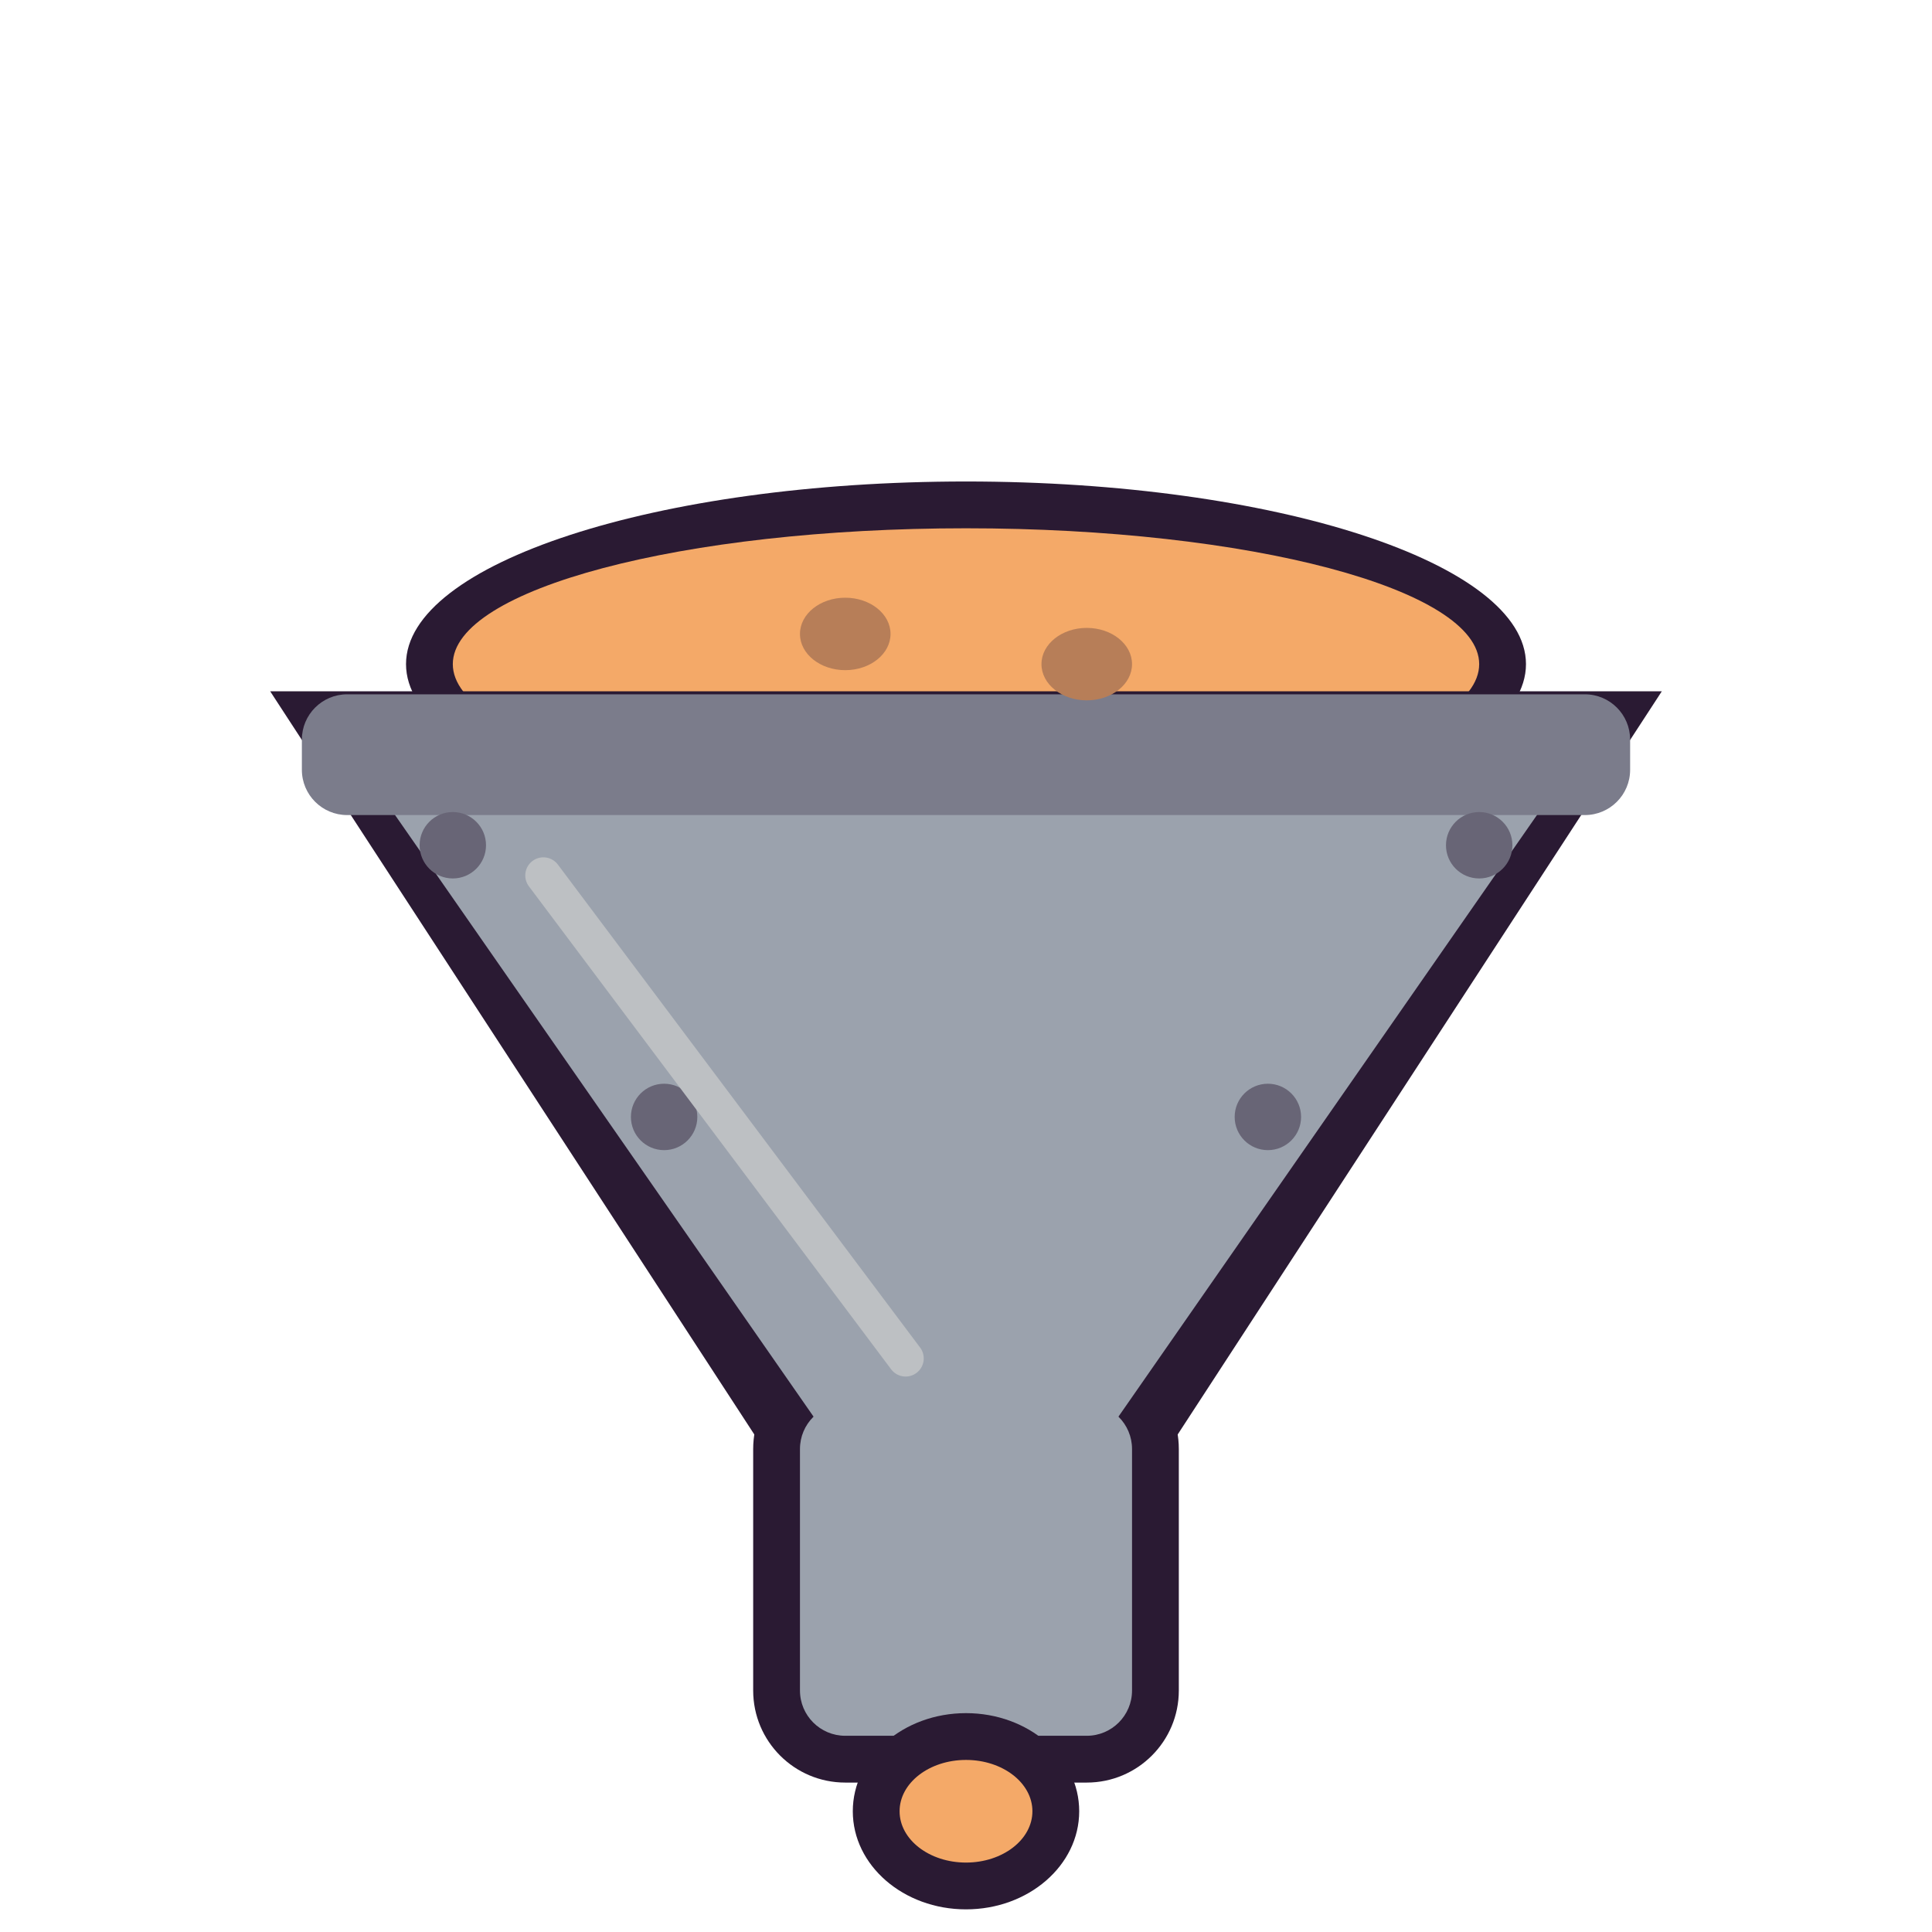
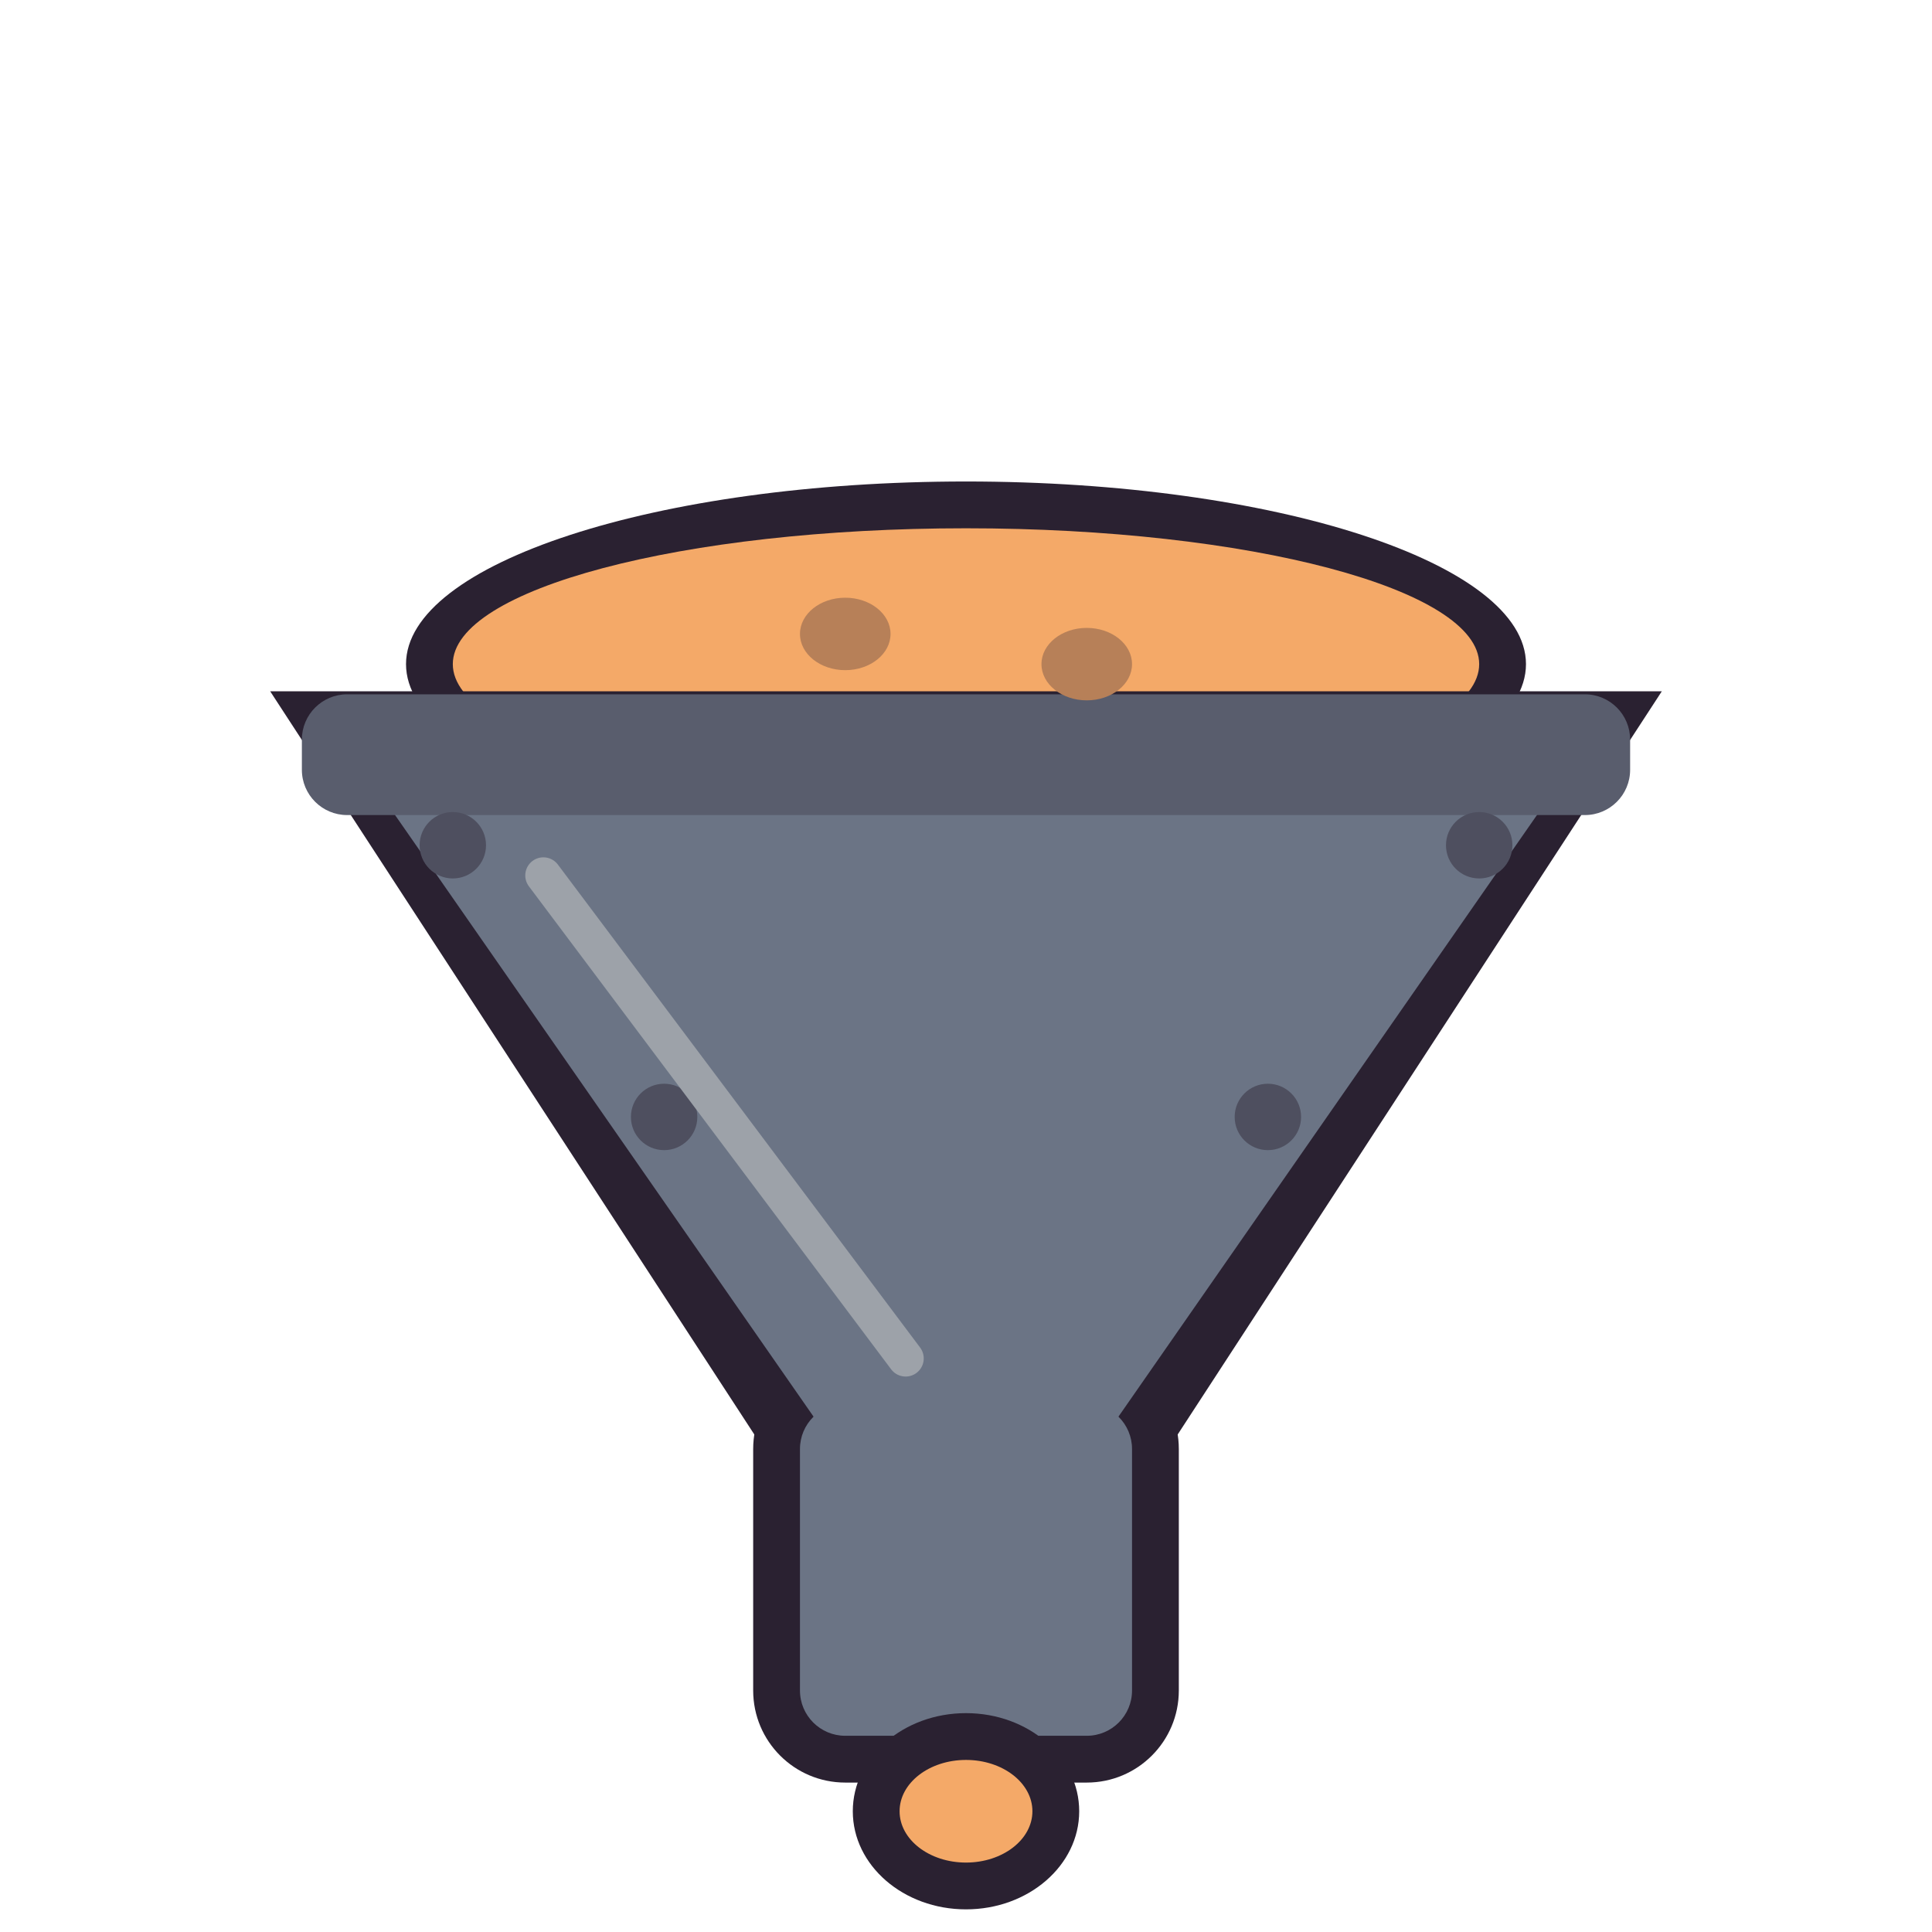
<svg xmlns="http://www.w3.org/2000/svg" viewBox="0 0 128 128" width="128" height="128">
  <g stroke-width="3.1" stroke-linejoin="round" stroke-linecap="round">
-     <ellipse cx="64.0" cy="44.0" rx="37.1" ry="12.1" fill="#2A1A33" stroke="none" />
+     <ellipse cx="64.0" cy="44.0" rx="37.1" ry="12.1" fill="#2A2131" stroke="none" />
    <ellipse cx="64.0" cy="44.0" rx="34.0" ry="9.0" fill="#F4A968" stroke="none" />
-     <polygon points="17.9,45.8 110.1,45.8 75.9,98.3 52.1,98.3" fill="#2A1A33" stroke="none" />
-     <rect x="49.9" y="89.9" width="28.2" height="28.2" rx="6.1" fill="#2A1A33" stroke="none" />
-     <polygon points="22.0,48.0 106.0,48.0 74.0,94.0 54.0,94.0" fill="#9BA2AD" stroke="none" />
-     <rect x="53.0" y="93.0" width="22.0" height="22.0" rx="3.0" fill="#9BA2AD" stroke="none" />
-     <rect x="20.0" y="46.0" width="88.0" height="8.0" rx="3.0" fill="#7B7C8B" stroke="none" />
-     <ellipse cx="30.0" cy="56.0" rx="2.2" ry="2.2" fill="#686576" stroke="none" />
-     <ellipse cx="98.0" cy="56.0" rx="2.2" ry="2.2" fill="#686576" stroke="none" />
-     <ellipse cx="44.0" cy="74.0" rx="2.2" ry="2.2" fill="#686576" stroke="none" />
-     <ellipse cx="84.0" cy="74.0" rx="2.2" ry="2.2" fill="#686576" stroke="none" />
-     <polyline points="36.0,58.0 60.0,90.0" fill="none" stroke="#BDC0C3" stroke-width="2.4" />
-     <ellipse cx="64.0" cy="120.0" rx="7.5" ry="6.5" fill="#2A1A33" stroke="none" />
+     <polygon points="17.9,45.8 110.1,45.8 75.9,98.3 52.1,98.3" fill="#2A2131" stroke="none" />
+     <rect x="49.9" y="89.9" width="28.2" height="28.2" rx="6.1" fill="#2A2131" stroke="none" />
+     <polygon points="22.0,48.0 106.0,48.0 74.0,94.0 54.0,94.0" fill="#6B7485" stroke="none" />
+     <rect x="53.0" y="93.0" width="22.0" height="22.0" rx="3.0" fill="#6B7485" stroke="none" />
+     <rect x="20.0" y="46.0" width="88.0" height="8.0" rx="3.0" fill="#595D6D" stroke="none" />
+     <ellipse cx="30.0" cy="56.0" rx="2.2" ry="2.2" fill="#4E4F5F" stroke="none" />
+     <ellipse cx="98.0" cy="56.0" rx="2.2" ry="2.2" fill="#4E4F5F" stroke="none" />
+     <ellipse cx="44.0" cy="74.0" rx="2.2" ry="2.2" fill="#4E4F5F" stroke="none" />
+     <ellipse cx="84.0" cy="74.0" rx="2.2" ry="2.2" fill="#4E4F5F" stroke="none" />
+     <polyline points="36.0,58.0 60.0,90.0" fill="none" stroke="#9DA2A9" stroke-width="2.4" />
+     <ellipse cx="64.0" cy="120.0" rx="7.5" ry="6.5" fill="#2A2131" stroke="none" />
    <ellipse cx="64.0" cy="120.0" rx="4.4" ry="3.4" fill="#F4A968" stroke="none" />
-     <ellipse cx="56.0" cy="42.0" rx="3.0" ry="2.4" fill="#B77E58" stroke="none" />
-     <ellipse cx="72.0" cy="44.0" rx="3.0" ry="2.4" fill="#B77E58" stroke="none" />
+     <ellipse cx="56.0" cy="42.0" rx="3.0" ry="2.4" fill="#B78058" stroke="none" />
+     <ellipse cx="72.0" cy="44.0" rx="3.0" ry="2.4" fill="#B78058" stroke="none" />
  </g>
</svg>
